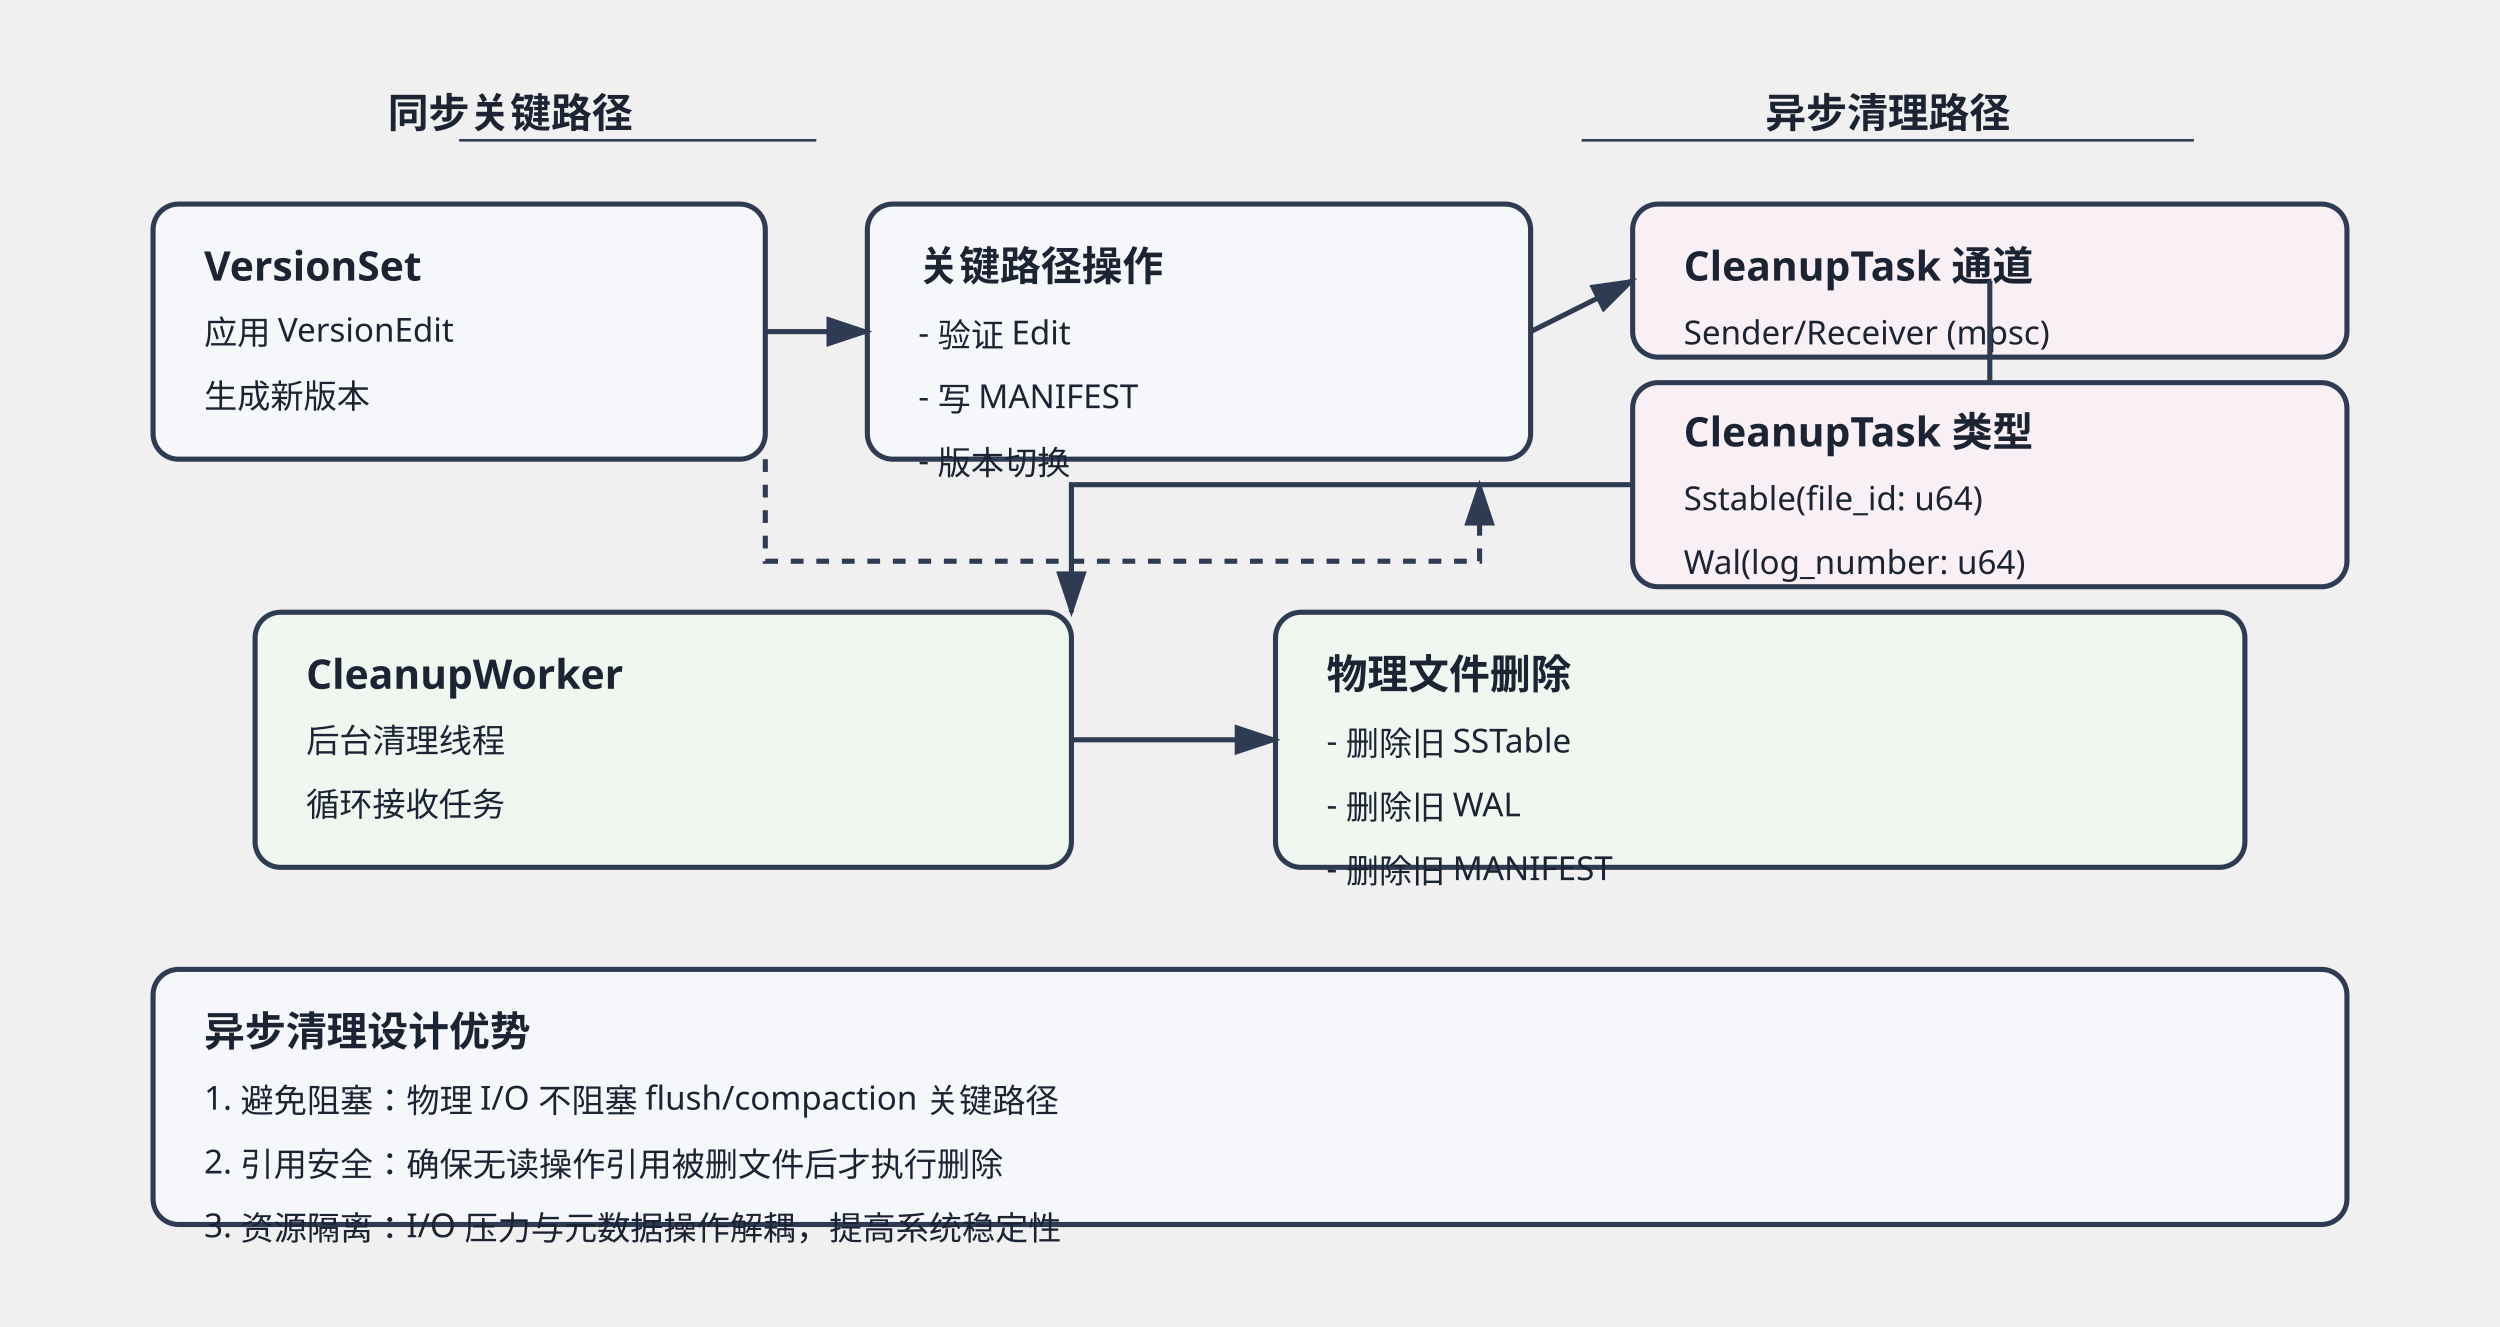
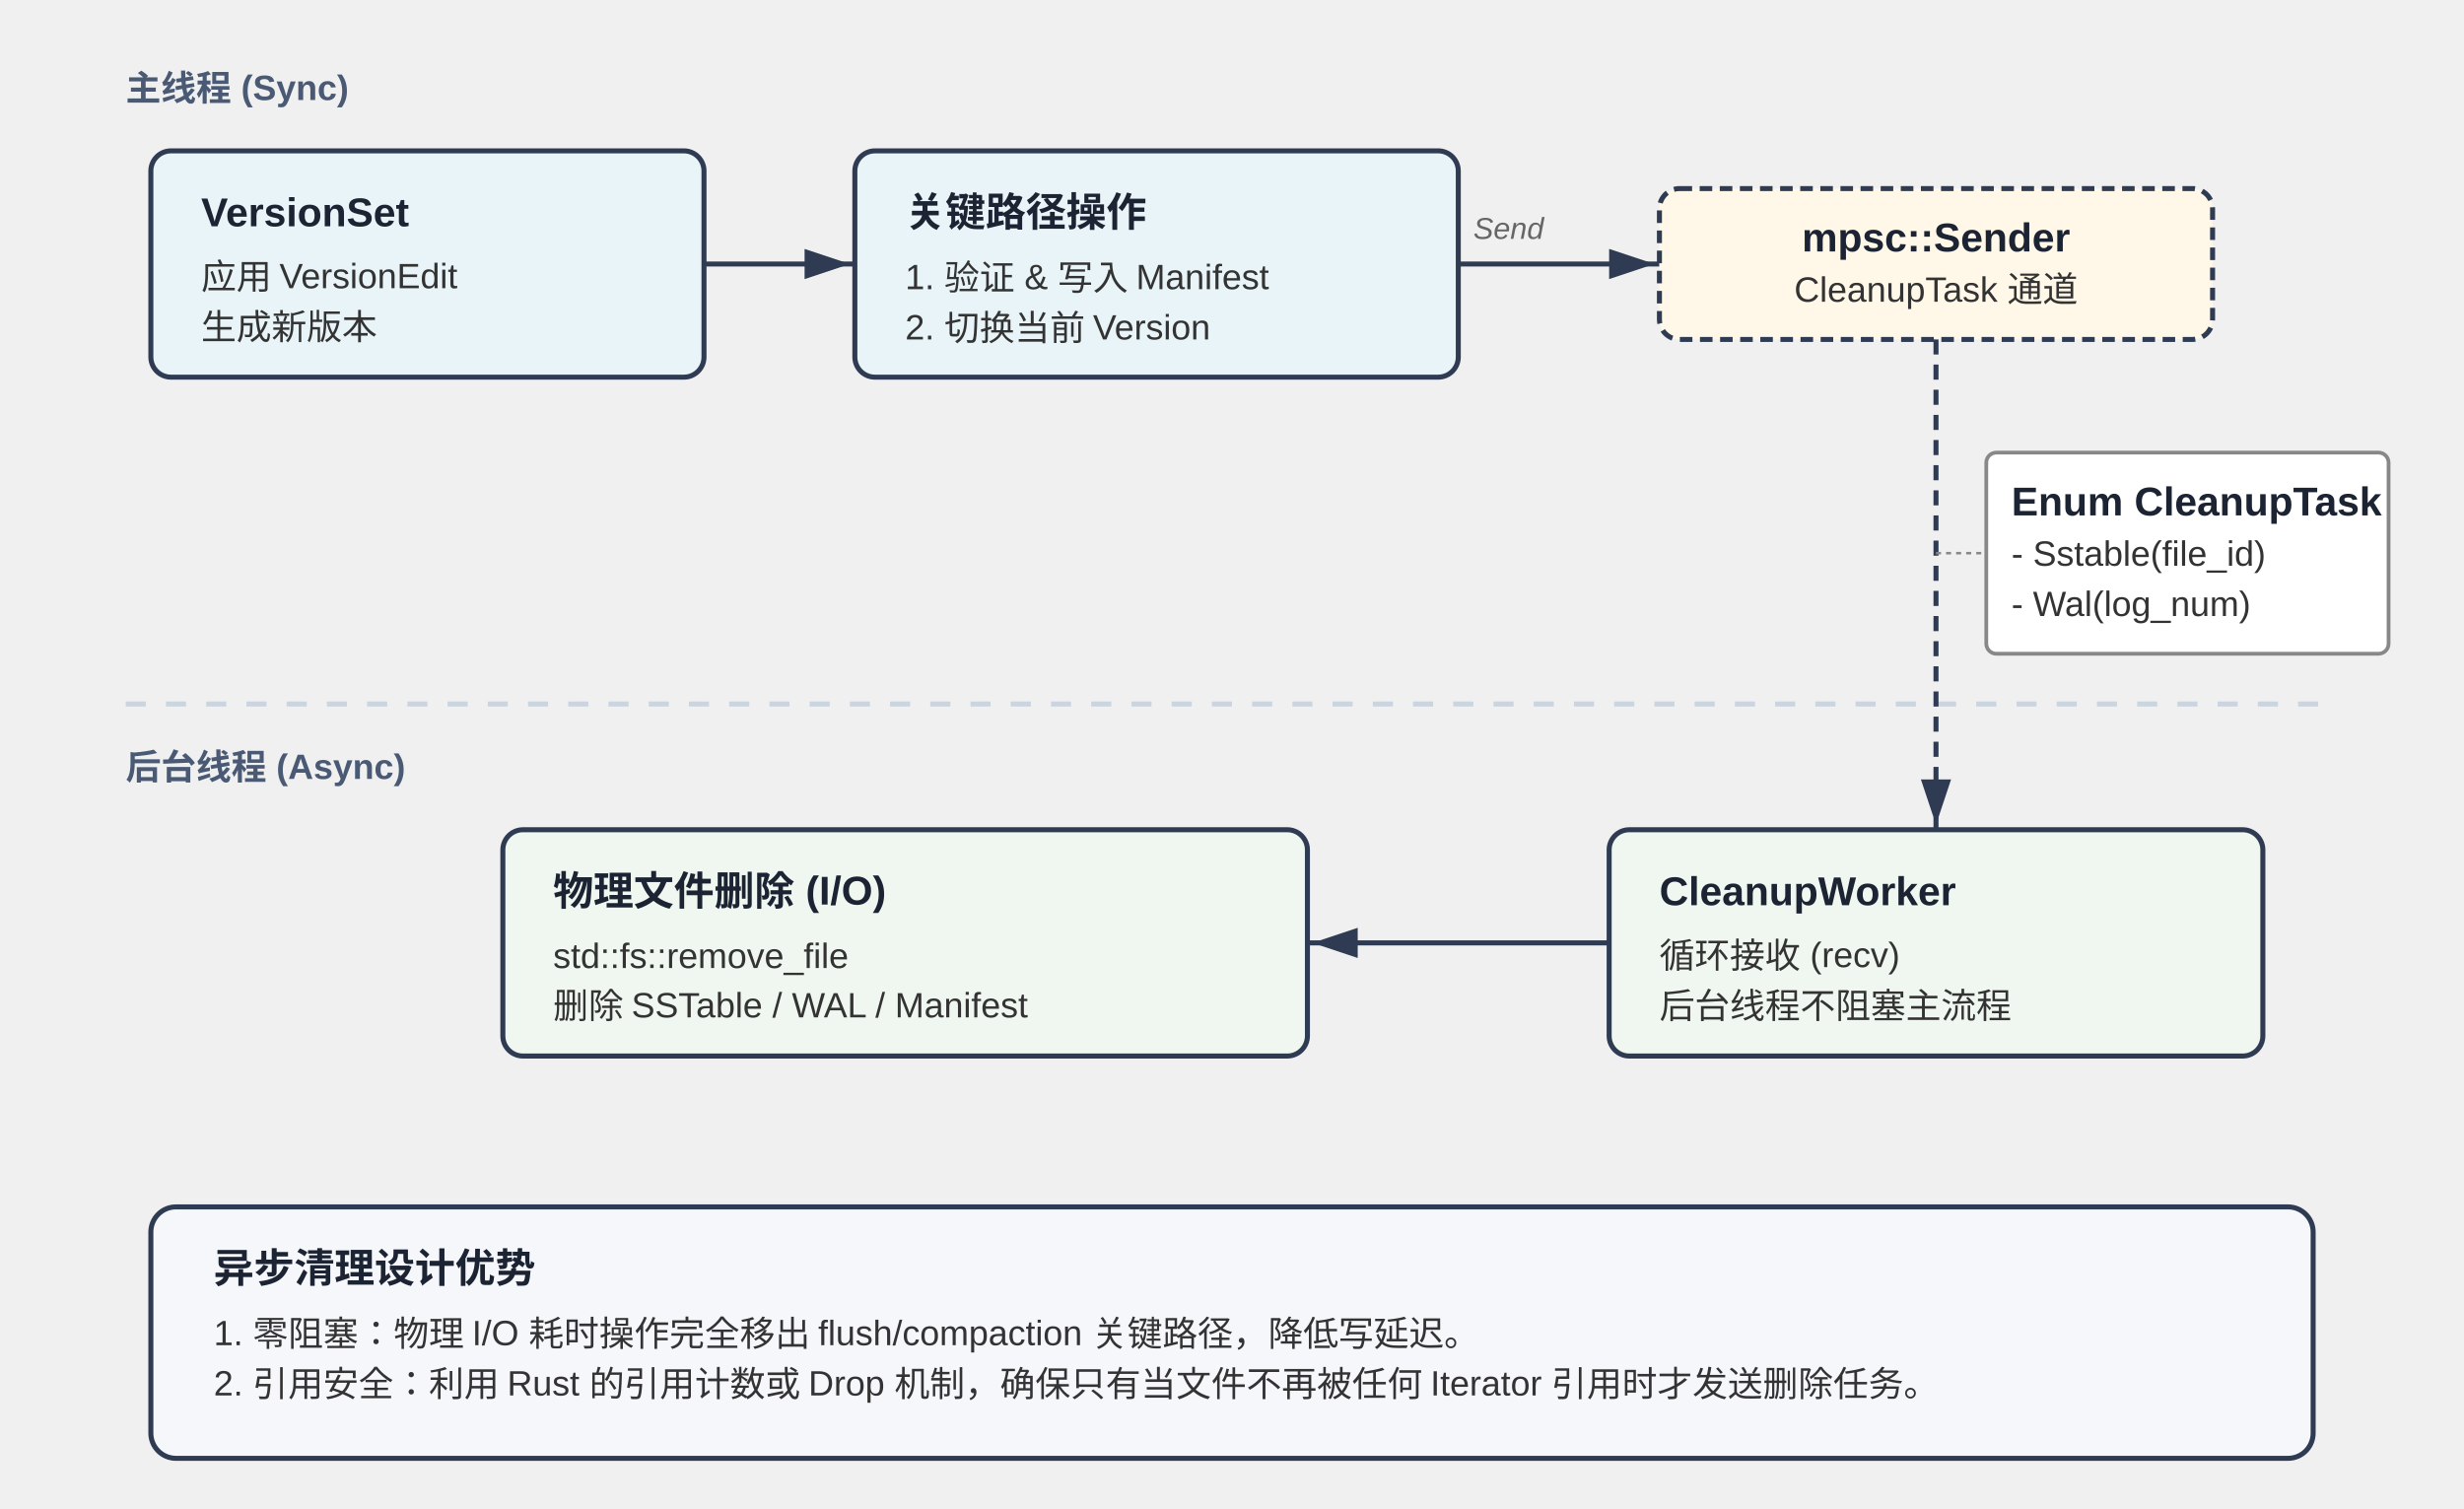
- <svg xmlns="http://www.w3.org/2000/svg" width="980" height="520" viewBox="0 0 980 520">
+ <svg xmlns="http://www.w3.org/2000/svg" width="980" height="600" viewBox="0 0 980 600" style="background-color: #ffffff;">
  <defs>
    <style>
+       /* 基础样式 */
      .box { fill: #f5f7fb; stroke: #2f3b52; stroke-width: 2; }
-       .title { font: 700 16px sans-serif; fill: #1c2433; }
-       .text { font: 13px sans-serif; fill: #1c2433; }
-       .arrow { stroke: #2f3b52; stroke-width: 2; fill: none; marker-end: url(#arrow); }
+       .sync-box { fill: #e8f4f8; stroke: #2f3b52; stroke-width: 2; }
      .async-box { fill: #f0f7f0; stroke: #2f3b52; stroke-width: 2; }
-       .channel-box { fill: #f8f0f5; stroke: #2f3b52; stroke-width: 2; }
+       .channel-box { fill: #fff8e8; stroke: #2f3b52; stroke-width: 2; stroke-dasharray: 5,3; }
+       .data-box { fill: #ffffff; stroke: #888; stroke-width: 1.5; }
+ 
+       /* 文本样式 */
+       .title { font-family: "Helvetica Neue", Arial, sans-serif; font-weight: bold; font-size: 16px; fill: #1c2433; }
+       .text { font-family: "Helvetica Neue", Arial, sans-serif; font-size: 14px; fill: #333333; }
+       .label { font-family: "Helvetica Neue", Arial, sans-serif; font-size: 12px; fill: #666; font-style: italic; }
+       .zone-label { font-family: "Helvetica Neue", Arial, sans-serif; font-weight: bold; font-size: 14px; fill: #4a5a75; }
+ 
+       /* 线条样式 */
+       .arrow { stroke: #2f3b52; stroke-width: 2; fill: none; marker-end: url(#arrow); stroke-linejoin: round; }
+       .arrow-dashed { stroke: #2f3b52; stroke-width: 2; fill: none; marker-end: url(#arrow); stroke-dasharray: 6,4; stroke-linejoin: round; }
+       .separator { stroke: #cbd5e0; stroke-width: 2; stroke-dasharray: 8,8; }
    </style>
-     <marker id="arrow" markerWidth="10" markerHeight="10" refX="8" refY="3" orient="auto" markerUnits="strokeWidth">
+     <marker id="arrow" markerWidth="12" markerHeight="12" refX="10" refY="3" orient="auto" markerUnits="strokeWidth">
      <path d="M0,0 L0,6 L9,3 z" fill="#2f3b52" />
    </marker>
  </defs>
-   <rect class="box" x="60" y="80" width="240" height="100" rx="10" />
-   <text class="title" x="80" y="110">VersionSet</text>
-   <text class="text" x="80" y="135">应用 VersionEdit</text>
-   <text class="text" x="80" y="160">生成新版本</text>
-   <rect class="box" x="340" y="80" width="260" height="100" rx="10" />
-   <text class="title" x="360" y="110">关键路径操作</text>
-   <text class="text" x="360" y="135">- 验证 Edit</text>
-   <text class="text" x="360" y="160">- 写 MANIFEST</text>
-   <text class="text" x="360" y="185">- 版本切换</text>
-   <rect class="channel-box" x="640" y="80" width="280" height="60" rx="10" />
-   <text class="title" x="660" y="110">CleanupTask 通道</text>
-   <text class="text" x="660" y="135">Sender/Receiver (mpsc)</text>
-   <rect class="async-box" x="100" y="240" width="320" height="100" rx="10" />
-   <text class="title" x="120" y="270">CleanupWorker</text>
-   <text class="text" x="120" y="295">后台清理线程</text>
-   <text class="text" x="120" y="320">循环接收任务</text>
-   <rect class="async-box" x="500" y="240" width="380" height="100" rx="10" />
-   <text class="title" x="520" y="270">物理文件删除</text>
-   <text class="text" x="520" y="295">- 删除旧 SSTable</text>
-   <text class="text" x="520" y="320">- 删除旧 WAL</text>
-   <text class="text" x="520" y="345">- 删除旧 MANIFEST</text>
-   <rect class="box" x="60" y="380" width="860" height="100" rx="10" />
-   <text class="title" x="80" y="410">异步清理设计优势</text>
-   <text class="text" x="80" y="435">1. 避免阻塞：物理 I/O 不阻塞 flush/compaction 关键路径</text>
-   <text class="text" x="80" y="460">2. 引用安全：确保无读操作引用被删文件后才执行删除</text>
-   <text class="text" x="80" y="485">3. 资源隔离：I/O 压力与元数据操作解耦，提高系统稳定性</text>
-   <path class="arrow" d="M300 130 L340 130" />
-   <path class="arrow" d="M600 130 L640 110" />
-   <path class="arrow" d="M780 110 L780 190 L420 190 L420 240" />
-   <path class="arrow" d="M420 290 L500 290" />
-   <path d="M300 180 L300 220 L580 220 L580 190" stroke="#2f3b52" stroke-width="2" stroke-dasharray="5,5" fill="none" marker-end="url(#arrow)" />
-   <text class="title" x="200" y="50" text-anchor="middle">同步关键路径</text>
-   <line x1="180" y1="55" x2="320" y2="55" stroke="#2f3b52" stroke-width="1" />
-   <text class="title" x="740" y="50" text-anchor="middle">异步清理路径</text>
-   <line x1="620" y1="55" x2="860" y2="55" stroke="#2f3b52" stroke-width="1" />
-   <rect class="channel-box" x="640" y="150" width="280" height="80" rx="10" />
-   <text class="title" x="660" y="175">CleanupTask 类型</text>
-   <text class="text" x="660" y="200">Sstable(file_id: u64)</text>
-   <text class="text" x="660" y="225">Wal(log_number: u64)</text>
+   <line x1="50" y1="280" x2="930" y2="280" class="separator" />
+   <text class="zone-label" x="50" y="40">主线程 (Sync)</text>
+   <text class="zone-label" x="50" y="310">后台线程 (Async)</text>
+   <g transform="translate(60, 60)">
+     <rect class="sync-box" width="220" height="90" rx="8" />
+     <text class="title" x="20" y="30">VersionSet</text>
+     <text class="text" x="20" y="55">应用 VersionEdit</text>
+     <text class="text" x="20" y="75">生成新版本</text>
+   </g>
+   <path class="arrow" d="M280 105 L340 105" />
+   <g transform="translate(340, 60)">
+     <rect class="sync-box" width="240" height="90" rx="8" />
+     <text class="title" x="20" y="30">关键路径操作</text>
+     <text class="text" x="20" y="55">1. 验证 &amp; 写入 Manifest</text>
+     <text class="text" x="20" y="75">2. 切换当前 Version</text>
+   </g>
+   <path class="arrow" d="M580 105 L660 105" />
+   <text class="label" x="600" y="95" text-anchor="middle">Send</text>
+   <g transform="translate(660, 75)">
+     <rect class="channel-box" width="220" height="60" rx="8" />
+     <text class="title" x="110" y="25" text-anchor="middle">mpsc::Sender</text>
+     <text class="text" x="110" y="45" text-anchor="middle">CleanupTask 通道</text>
+   </g>
+   <path class="arrow-dashed" d="M770 135 L770 330" />
+   <g transform="translate(790, 180)">
+     <rect class="data-box" width="160" height="80" rx="4" />
+     <text class="title" x="10" y="25" font-size="12px">Enum CleanupTask</text>
+     <text class="text" x="10" y="45" font-size="12px">- Sstable(file_id)</text>
+     <text class="text" x="10" y="65" font-size="12px">- Wal(log_num)</text>
+   </g>
+   <line x1="770" y1="220" x2="790" y2="220" stroke="#888" stroke-dasharray="2,2" />
+   <g transform="translate(640, 330)">
+     <rect class="async-box" width="260" height="90" rx="8" />
+     <text class="title" x="20" y="30">CleanupWorker</text>
+     <text class="text" x="20" y="55">循环接收 (recv)</text>
+     <text class="text" x="20" y="75">后台线程不阻塞主流程</text>
+   </g>
+   <path class="arrow" d="M640 375 L520 375" />
+   <g transform="translate(200, 330)">
+     <rect class="async-box" width="320" height="90" rx="8" />
+     <text class="title" x="20" y="30">物理文件删除 (I/O)</text>
+     <text class="text" x="20" y="55">std::fs::remove_file</text>
+     <text class="text" x="20" y="75">删除 SSTable / WAL / Manifest</text>
+   </g>
+   <g transform="translate(60, 480)">
+     <rect class="box" width="860" height="100" rx="10" />
+     <text class="title" x="25" y="30">异步清理设计优势</text>
+     <text class="text" x="25" y="55">1. 零阻塞：物理 I/O 耗时操作完全移出 flush/compaction 关键路径，降低写延迟。</text>
+     <text class="text" x="25" y="75">2. 引用安全：利用 Rust 的引用计数或 Drop 机制，确保只有当文件不再被任何 Iterator 引用时才发送删除任务。</text>
+   </g>
</svg>
